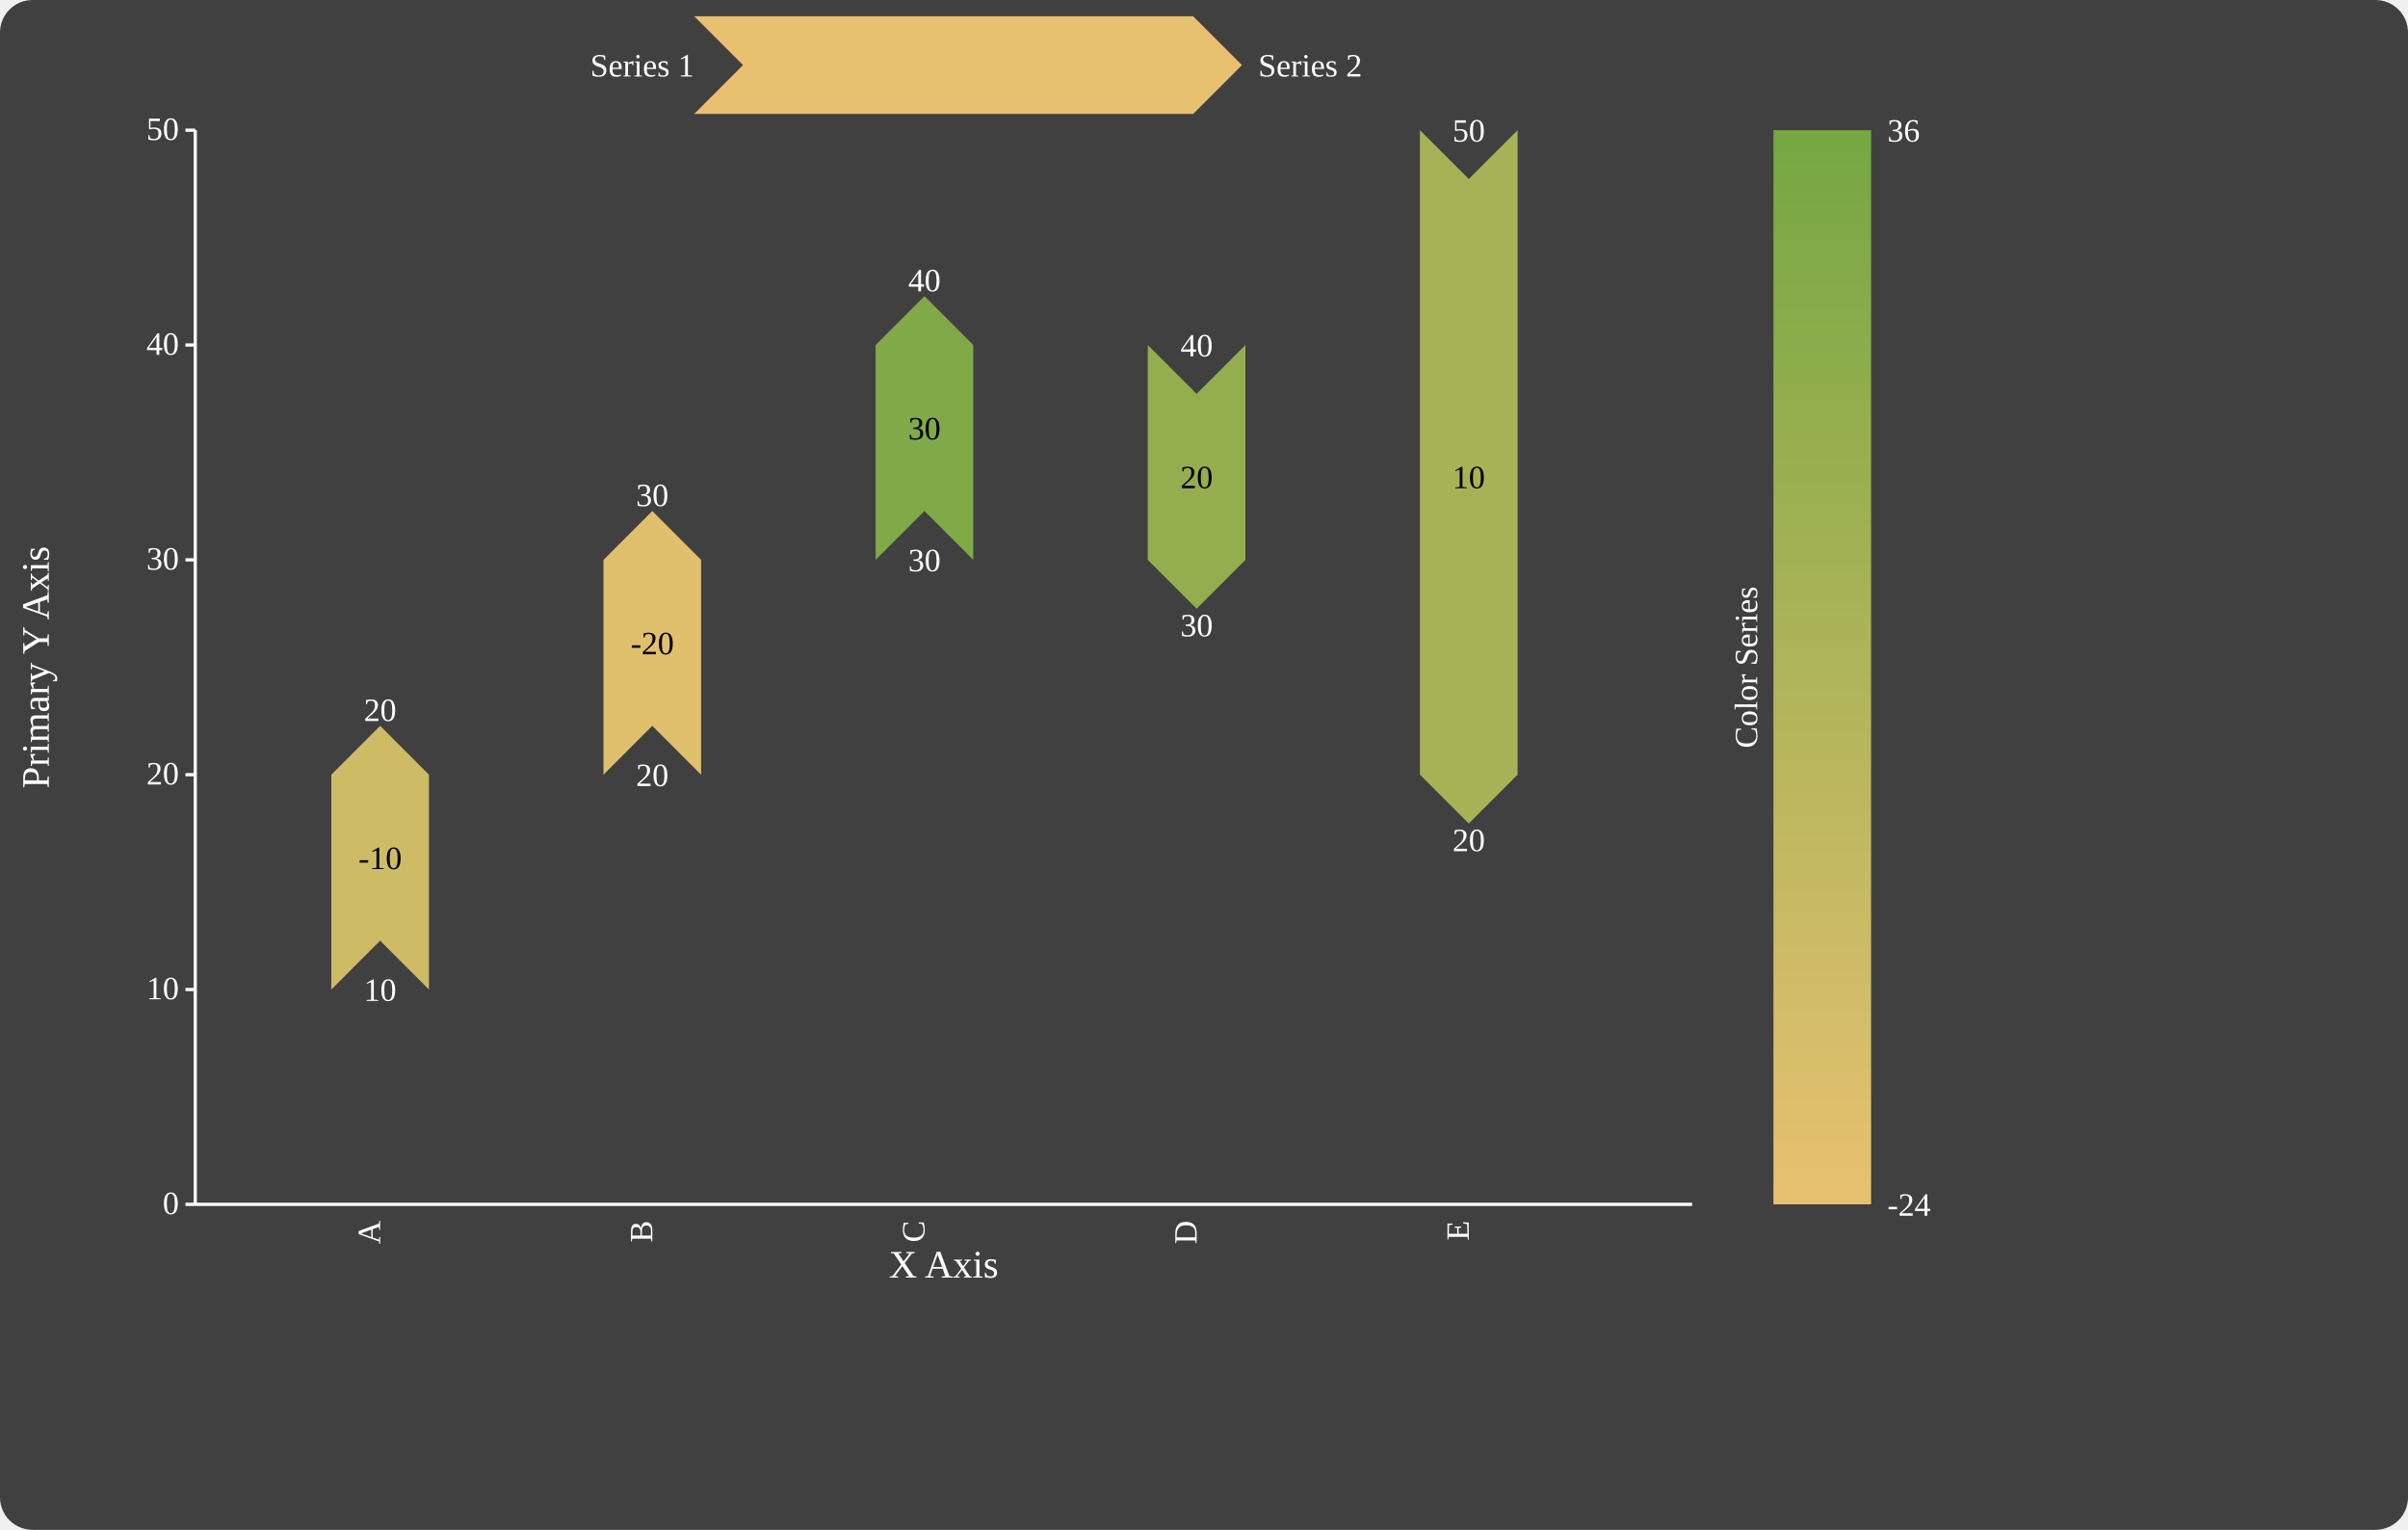
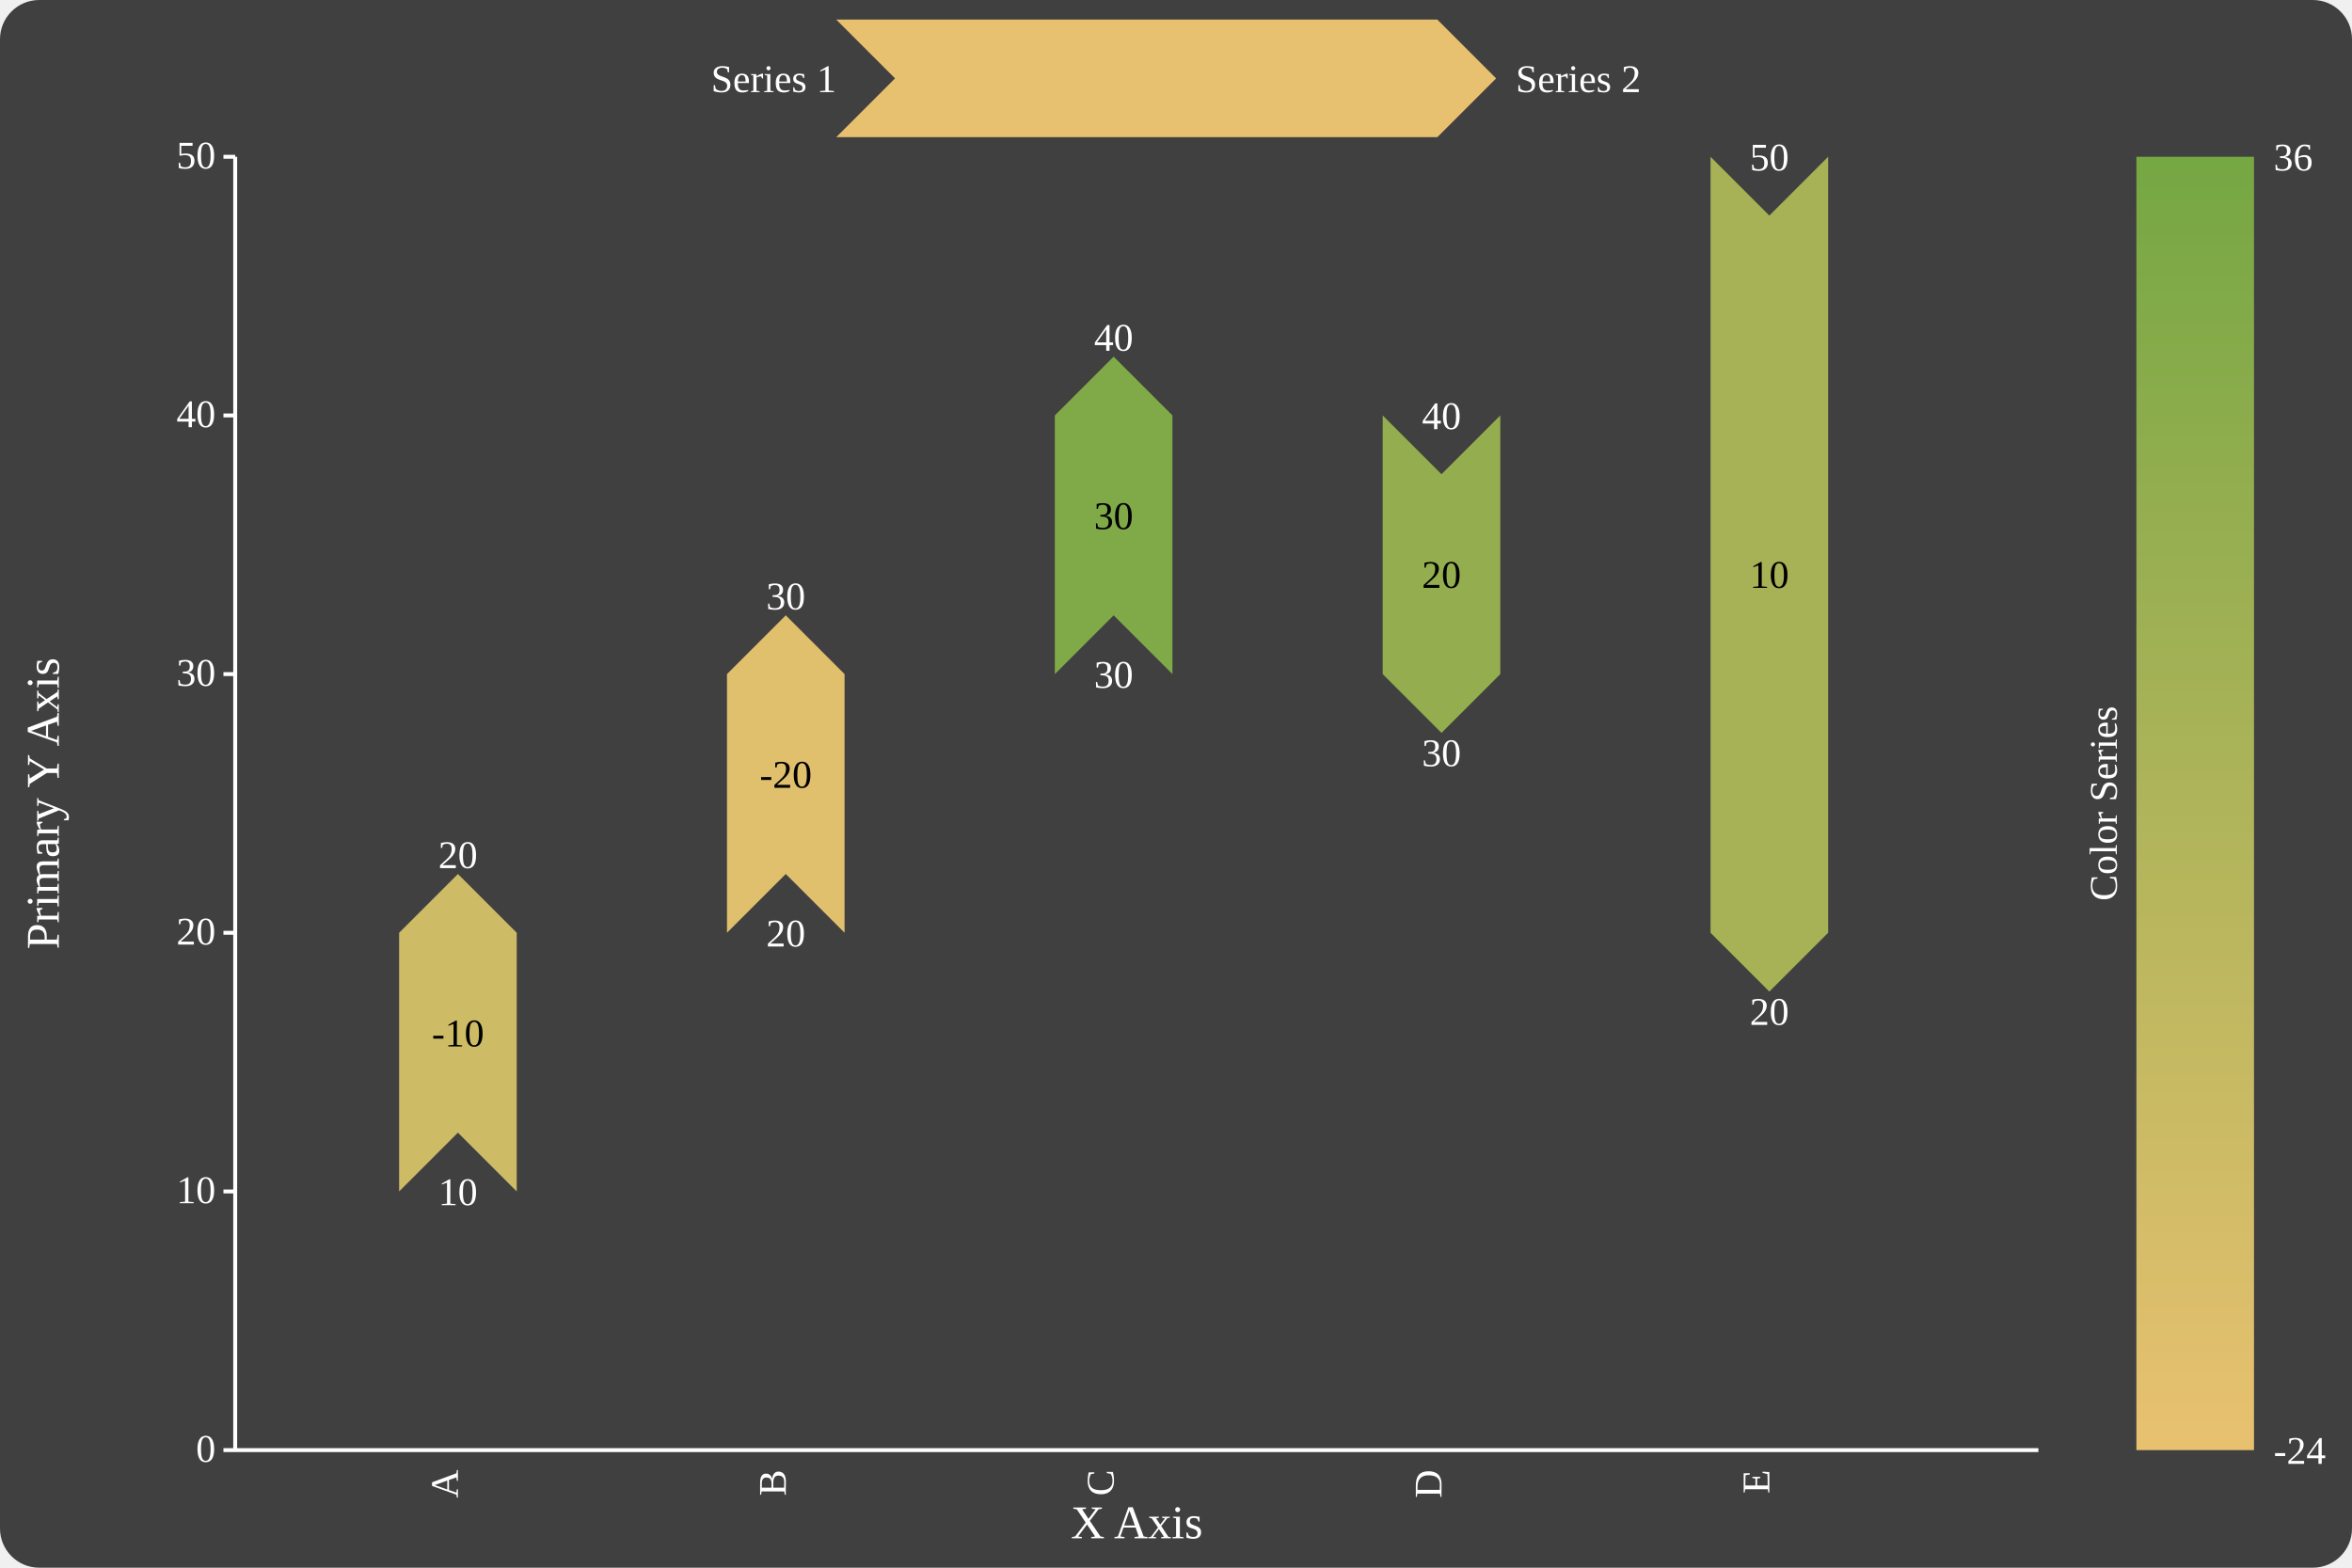
- <svg xmlns="http://www.w3.org/2000/svg" width="740" height="470" viewBox="0 0 740 470">
+ <svg xmlns="http://www.w3.org/2000/svg" width="600" height="400" viewBox="0 0 600 400">
  <defs>
    <linearGradient id="legend_grad" x1="0%" y1="0%" x2="0%" y2="100%">
      <stop offset="0%" style="stop-color:#75a743" />
      <stop offset="100%" style="stop-color:#e8c170" />
    </linearGradient>
  </defs>
-   <rect x="0" y="0" width="740" height="470" rx="10" ry="10" fill="#404040" />
+   <rect x="0" y="0" width="600" height="400" rx="10" ry="10" fill="#404040" />
  <path d="M213.333 5.0 h153.333 l15.0 15.0 l-15.0 15.0 h-153.333 l15.0 -15.0" fill="#e8c170" />
  <text x="213.333" y="20.0" dy="0.35em" font-size="10" text-anchor="end" fill="#ffffff">Series 1</text>
  <text x="386.667" y="20.0" dy="0.35em" font-size="10" text-anchor="start" fill="#ffffff">Series 2</text>
  <rect x="545.0" y="40" width="30" height="330" fill="url(#legend_grad)" />
  <text x="540.0" y="205.0" text-anchor="middle" font-size="10" transform="rotate(-90 540.0 205.0)" fill="#ffffff">Color Series</text>
  <text x="580.0" y="40" dy="0.35em" text-anchor="start" font-size="10" fill="#ffffff">36</text>
  <text x="580.0" y="370" dy="0.35em" text-anchor="start" font-size="10" fill="#ffffff">-24</text>
  <path d="M101.818 238.0 v66.0 l15.0 -15.0 l15.0 15.0 v-66.0 l-15.0 -15.0" fill="#cdbb66" />
  <text x="116.818" y="304.0" dy="0.35em" text-anchor="middle" font-size="10" fill="#ffffff">10</text>
  <text x="116.818" y="218.0" dy="0.35em" text-anchor="middle" font-size="10" fill="#ffffff">20</text>
  <text x="116.818" y="263.5" dy="0.35em" text-anchor="middle" font-size="10">-10</text>
  <path d="M185.455 172.0 v66.0 l15.0 -15.0 l15.0 15.0 v-66.0 l-15.0 -15.0" fill="#e0bf6d" />
  <text x="200.455" y="238.0" dy="0.35em" text-anchor="middle" font-size="10" fill="#ffffff">20</text>
  <text x="200.455" y="152.0" dy="0.35em" text-anchor="middle" font-size="10" fill="#ffffff">30</text>
  <text x="200.455" y="197.5" dy="0.35em" text-anchor="middle" font-size="10">-20</text>
  <path d="M269.091 106.0 v66.0 l15.0 -15.0 l15.0 15.0 v-66.0 l-15.0 -15.0" fill="#80aa48" />
  <text x="284.091" y="172.0" dy="0.35em" text-anchor="middle" font-size="10" fill="#ffffff">30</text>
  <text x="284.091" y="86.0" dy="0.35em" text-anchor="middle" font-size="10" fill="#ffffff">40</text>
  <text x="284.091" y="131.5" dy="0.35em" text-anchor="middle" font-size="10">30</text>
  <path d="M352.727 106.0 v66.0 l15.0 15.0 l15.0 -15.0 v-66.0 l-15.0 15.0" fill="#94ae4f" />
  <text x="367.727" y="106.0" dy="0.35em" text-anchor="middle" font-size="10" fill="#ffffff">40</text>
  <text x="367.727" y="192.0" dy="0.35em" text-anchor="middle" font-size="10" fill="#ffffff">30</text>
  <text x="367.727" y="146.5" dy="0.35em" text-anchor="middle" font-size="10">20</text>
  <path d="M436.364 40.0 v198.0 l15.0 15.0 l15.0 -15.0 v-198.0 l-15.0 15.0" fill="#a7b256" />
  <text x="451.364" y="40.0" dy="0.35em" text-anchor="middle" font-size="10" fill="#ffffff">50</text>
  <text x="451.364" y="258.0" dy="0.35em" text-anchor="middle" font-size="10" fill="#ffffff">20</text>
  <text x="451.364" y="146.5" dy="0.35em" text-anchor="middle" font-size="10">10</text>
  <line x1="60" y1="40" x2="60" y2="370" stroke="#ffffff" stroke-width="1" />
  <line x1="60" y1="370" x2="520" y2="370" stroke="#ffffff" stroke-width="1" />
  <text x="116.818" y="375" text-anchor="end" font-size="10" transform="rotate(-90 116.8182 375)" fill="#ffffff">A</text>
  <text x="200.455" y="375" text-anchor="end" font-size="10" transform="rotate(-90 200.4545 375)" fill="#ffffff">B</text>
  <text x="284.091" y="375" text-anchor="end" font-size="10" transform="rotate(-90 284.0909 375)" fill="#ffffff">C</text>
  <text x="367.727" y="375" text-anchor="end" font-size="10" transform="rotate(-90 367.7273 375)" fill="#ffffff">D</text>
  <text x="451.364" y="375" text-anchor="end" font-size="10" transform="rotate(-90 451.3636 375)" fill="#ffffff">E</text>
  <text x="55" y="373.0" text-anchor="end" font-size="10" fill="#ffffff">0</text>
  <line x1="60" y1="370.0" x2="57" y2="370.0" stroke="#ffffff" stroke-width="1" />
  <text x="55" y="307.0" text-anchor="end" font-size="10" fill="#ffffff">10</text>
  <line x1="60" y1="304.0" x2="57" y2="304.0" stroke="#ffffff" stroke-width="1" />
  <text x="55" y="241.0" text-anchor="end" font-size="10" fill="#ffffff">20</text>
  <line x1="60" y1="238.0" x2="57" y2="238.0" stroke="#ffffff" stroke-width="1" />
  <text x="55" y="175.0" text-anchor="end" font-size="10" fill="#ffffff">30</text>
  <line x1="60" y1="172.0" x2="57" y2="172.0" stroke="#ffffff" stroke-width="1" />
  <text x="55" y="109.0" text-anchor="end" font-size="10" fill="#ffffff">40</text>
  <line x1="60" y1="106.0" x2="57" y2="106.0" stroke="#ffffff" stroke-width="1" />
  <text x="55" y="43.0" text-anchor="end" font-size="10" fill="#ffffff">50</text>
  <line x1="60" y1="40.0" x2="57" y2="40.0" stroke="#ffffff" stroke-width="1" />
  <text x="290.0" y="392.5" text-anchor="middle" font-size="12" fill="#ffffff">X Axis</text>
  <text x="15.0" y="205.0" text-anchor="middle" font-size="12" transform="rotate(-90 15.0 205.0)" fill="#ffffff">Primary Y Axis</text>
</svg>
